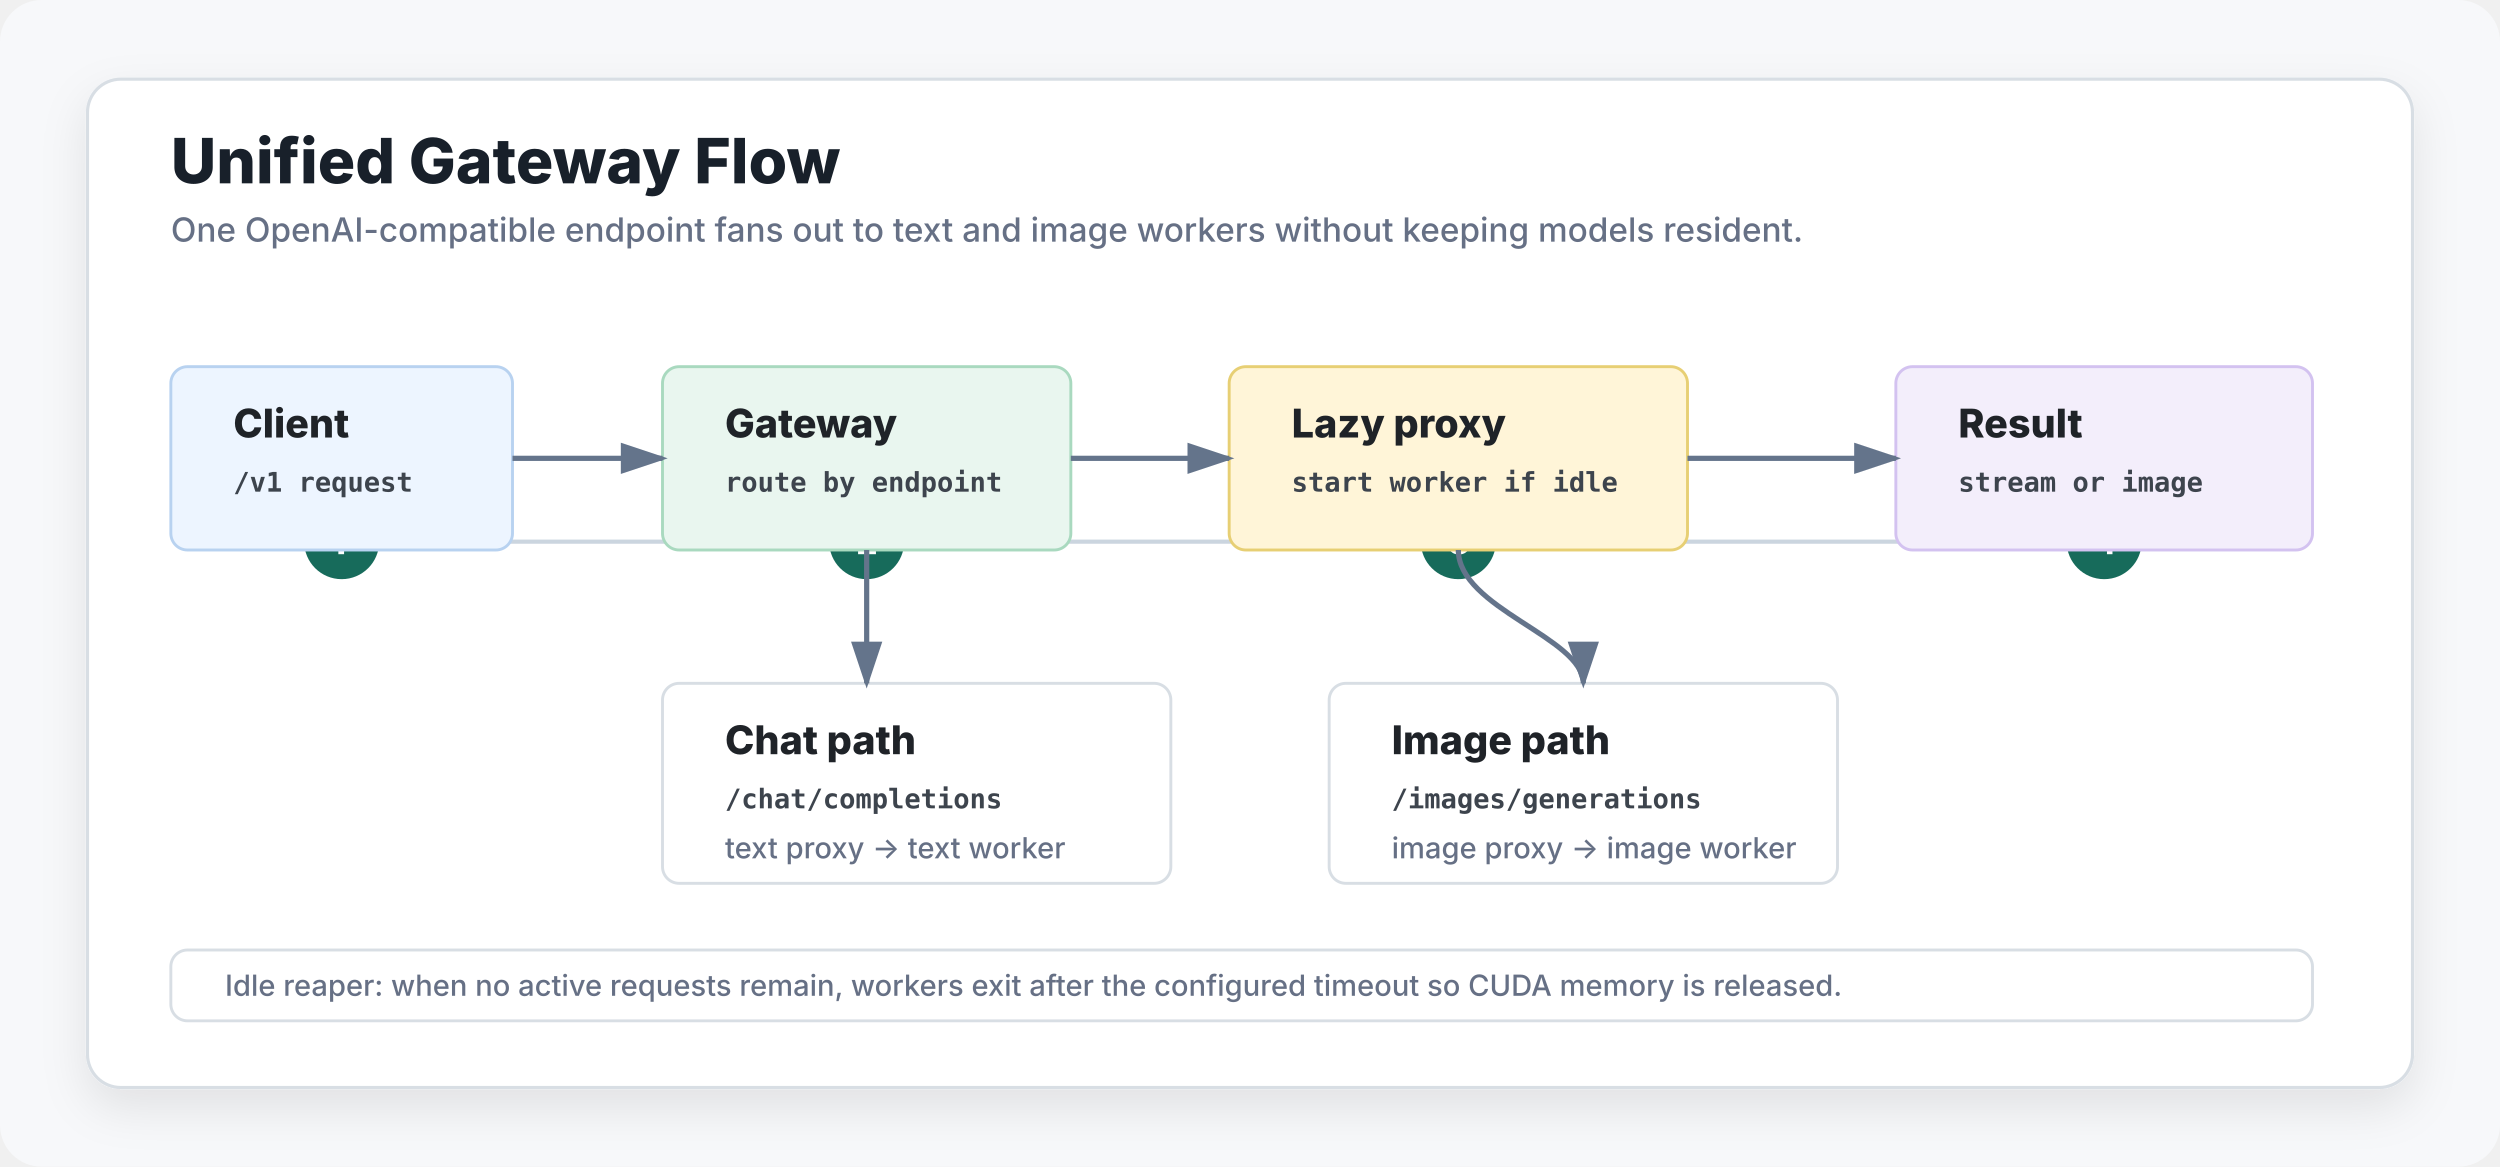
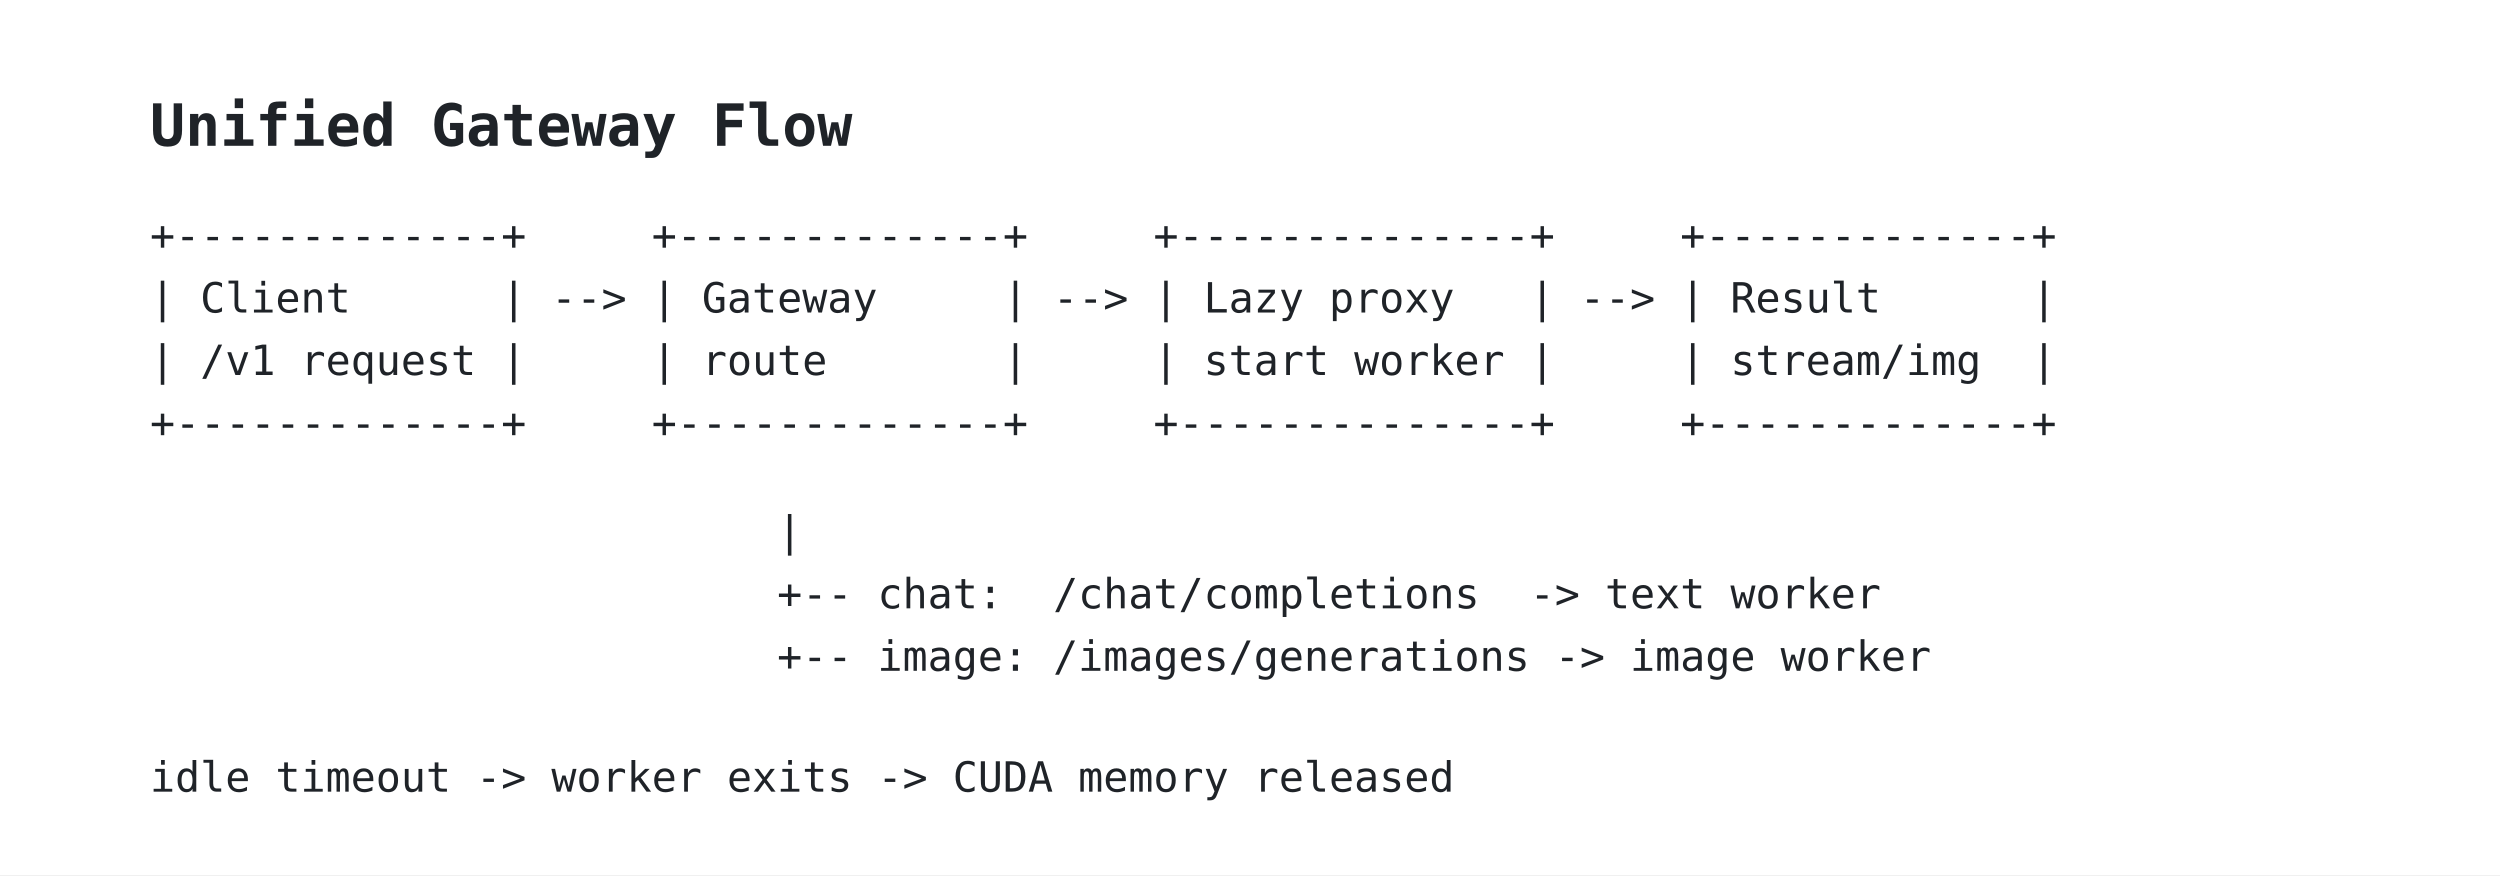
- <svg xmlns="http://www.w3.org/2000/svg" width="1200" height="560" viewBox="0 0 1200 560" role="img" aria-labelledby="title desc">
-   <defs>
-     <filter id="shadow" x="-18%" y="-20%" width="136%" height="140%">
-       <feDropShadow dx="0" dy="9" stdDeviation="11" flood-color="#111827" flood-opacity="0.09" />
-     </filter>
-     <marker id="arrow" markerWidth="10" markerHeight="10" refX="8" refY="3" orient="auto" markerUnits="strokeWidth">
-       <path d="M0,0 L0,6 L9,3 z" fill="#64748b" />
-     </marker>
-     <style>
-       .bg{fill:#f7f8fa}.panel{fill:#fff;stroke:#d8dee4;stroke-width:1.5;filter:url(#shadow)}.card{fill:#fff;stroke:#d8dee4;stroke-width:1.4}.blue{fill:#edf5ff;stroke:#b8d2f0;stroke-width:1.4}.green{fill:#e9f6ef;stroke:#a9d9bf;stroke-width:1.4}.yellow{fill:#fff5d8;stroke:#e7cf74;stroke-width:1.4}.purple{fill:#f3eefb;stroke:#d3c2f0;stroke-width:1.4}.title{font:800 30px Inter,Segoe UI,Arial,sans-serif;fill:#18202a}.subtitle{font:500 16px Inter,Segoe UI,Arial,sans-serif;fill:#667085}.label{font:760 19px Inter,Segoe UI,Arial,sans-serif;fill:#1f2328}.small{font:500 14px Inter,Segoe UI,Arial,sans-serif;fill:#667085}.mono{font:650 13px ui-monospace,SFMono-Regular,Menlo,monospace;fill:#3d444d}.num{font:800 16px Inter,Segoe UI,Arial,sans-serif;fill:#fff}.line{stroke:#64748b;stroke-width:2.5;fill:none;marker-end:url(#arrow)}.track{stroke:#cbd5df;stroke-width:2;fill:none}.circle{fill:#176b5b}
-     </style>
-   </defs>
-   <rect class="bg" width="1200" height="560" rx="20" />
-   <rect class="panel" x="42" y="38" width="1116" height="484" rx="16" />
-   <text class="title" x="82" y="88">Unified Gateway Flow</text>
-   <text class="subtitle" x="82" y="116">One OpenAI-compatible endpoint fans out to text and image workers without keeping models resident.</text>
-   <path class="track" d="M164 260 H1010" />
-   <g>
-     <circle class="circle" cx="164" cy="260" r="18" />
-     <text class="num" x="159" y="266">1</text>
-     <rect class="blue" x="82" y="176" width="164" height="88" rx="8" />
-     <text class="label" x="112" y="210">Client</text>
-     <text class="mono" x="112" y="236">/v1 request</text>
-   </g>
-   <g>
-     <circle class="circle" cx="416" cy="260" r="18" />
-     <text class="num" x="411" y="266">2</text>
-     <rect class="green" x="318" y="176" width="196" height="88" rx="8" />
-     <text class="label" x="348" y="210">Gateway</text>
-     <text class="mono" x="348" y="236">route by endpoint</text>
-   </g>
-   <g>
-     <circle class="circle" cx="700" cy="260" r="18" />
-     <text class="num" x="695" y="266">3</text>
-     <rect class="yellow" x="590" y="176" width="220" height="88" rx="8" />
-     <text class="label" x="620" y="210">Lazy proxy</text>
-     <text class="mono" x="620" y="236">start worker if idle</text>
-   </g>
-   <g>
-     <circle class="circle" cx="1010" cy="260" r="18" />
-     <text class="num" x="1005" y="266">4</text>
-     <rect class="purple" x="910" y="176" width="200" height="88" rx="8" />
-     <text class="label" x="940" y="210">Result</text>
-     <text class="mono" x="940" y="236">stream or image</text>
-   </g>
-   <path class="line" d="M246 220 H318" />
-   <path class="line" d="M514 220 H590" />
-   <path class="line" d="M810 220 H910" />
-   <rect class="card" x="318" y="328" width="244" height="96" rx="8" />
-   <text class="label" x="348" y="362">Chat path</text>
-   <text class="mono" x="348" y="388">/chat/completions</text>
-   <text class="small" x="348" y="412">text proxy -&gt; text worker</text>
-   <rect class="card" x="638" y="328" width="244" height="96" rx="8" />
-   <text class="label" x="668" y="362">Image path</text>
-   <text class="mono" x="668" y="388">/images/generations</text>
-   <text class="small" x="668" y="412">image proxy -&gt; image worker</text>
-   <path class="line" d="M416 264 C416 292 416 306 416 328" />
-   <path class="line" d="M700 264 C700 292 760 306 760 328" />
-   <rect class="card" x="82" y="456" width="1028" height="34" rx="8" />
-   <text class="small" x="108" y="478">Idle reaper: when no active requests remain, workers exit after the configured timeout so CUDA memory is released.</text>
+ <svg xmlns="http://www.w3.org/2000/svg" width="1200" height="420" viewBox="0 0 1200 420" role="img" aria-labelledby="title desc">
+   <rect width="1200" height="420" fill="#ffffff" />
+   <text x="72" y="70" font-family="ui-monospace, SFMono-Regular, Menlo, Consolas, monospace" font-size="28" font-weight="700" fill="#1f2328">Unified Gateway Flow</text>
+   <text x="72" y="120" font-family="ui-monospace, SFMono-Regular, Menlo, Consolas, monospace" font-size="20" fill="#1f2328" xml:space="preserve">
+     <tspan x="72" dy="0">+-------------+     +-------------+     +--------------+     +-------------+</tspan>
+     <tspan x="72" dy="30">| Client      | --&gt; | Gateway     | --&gt; | Lazy proxy   | --&gt; | Result      |</tspan>
+     <tspan x="72" dy="30">| /v1 request |     | route       |     | start worker |     | stream/img  |</tspan>
+     <tspan x="72" dy="30">+-------------+     +-------------+     +--------------+     +-------------+</tspan>
+     <tspan x="72" dy="52">                         |</tspan>
+     <tspan x="72" dy="30">                         +-- chat:  /chat/completions  -&gt; text worker</tspan>
+     <tspan x="72" dy="30">                         +-- image: /images/generations -&gt; image worker</tspan>
+     <tspan x="72" dy="58">idle timeout -&gt; worker exits -&gt; CUDA memory released</tspan>
+   </text>
</svg>
